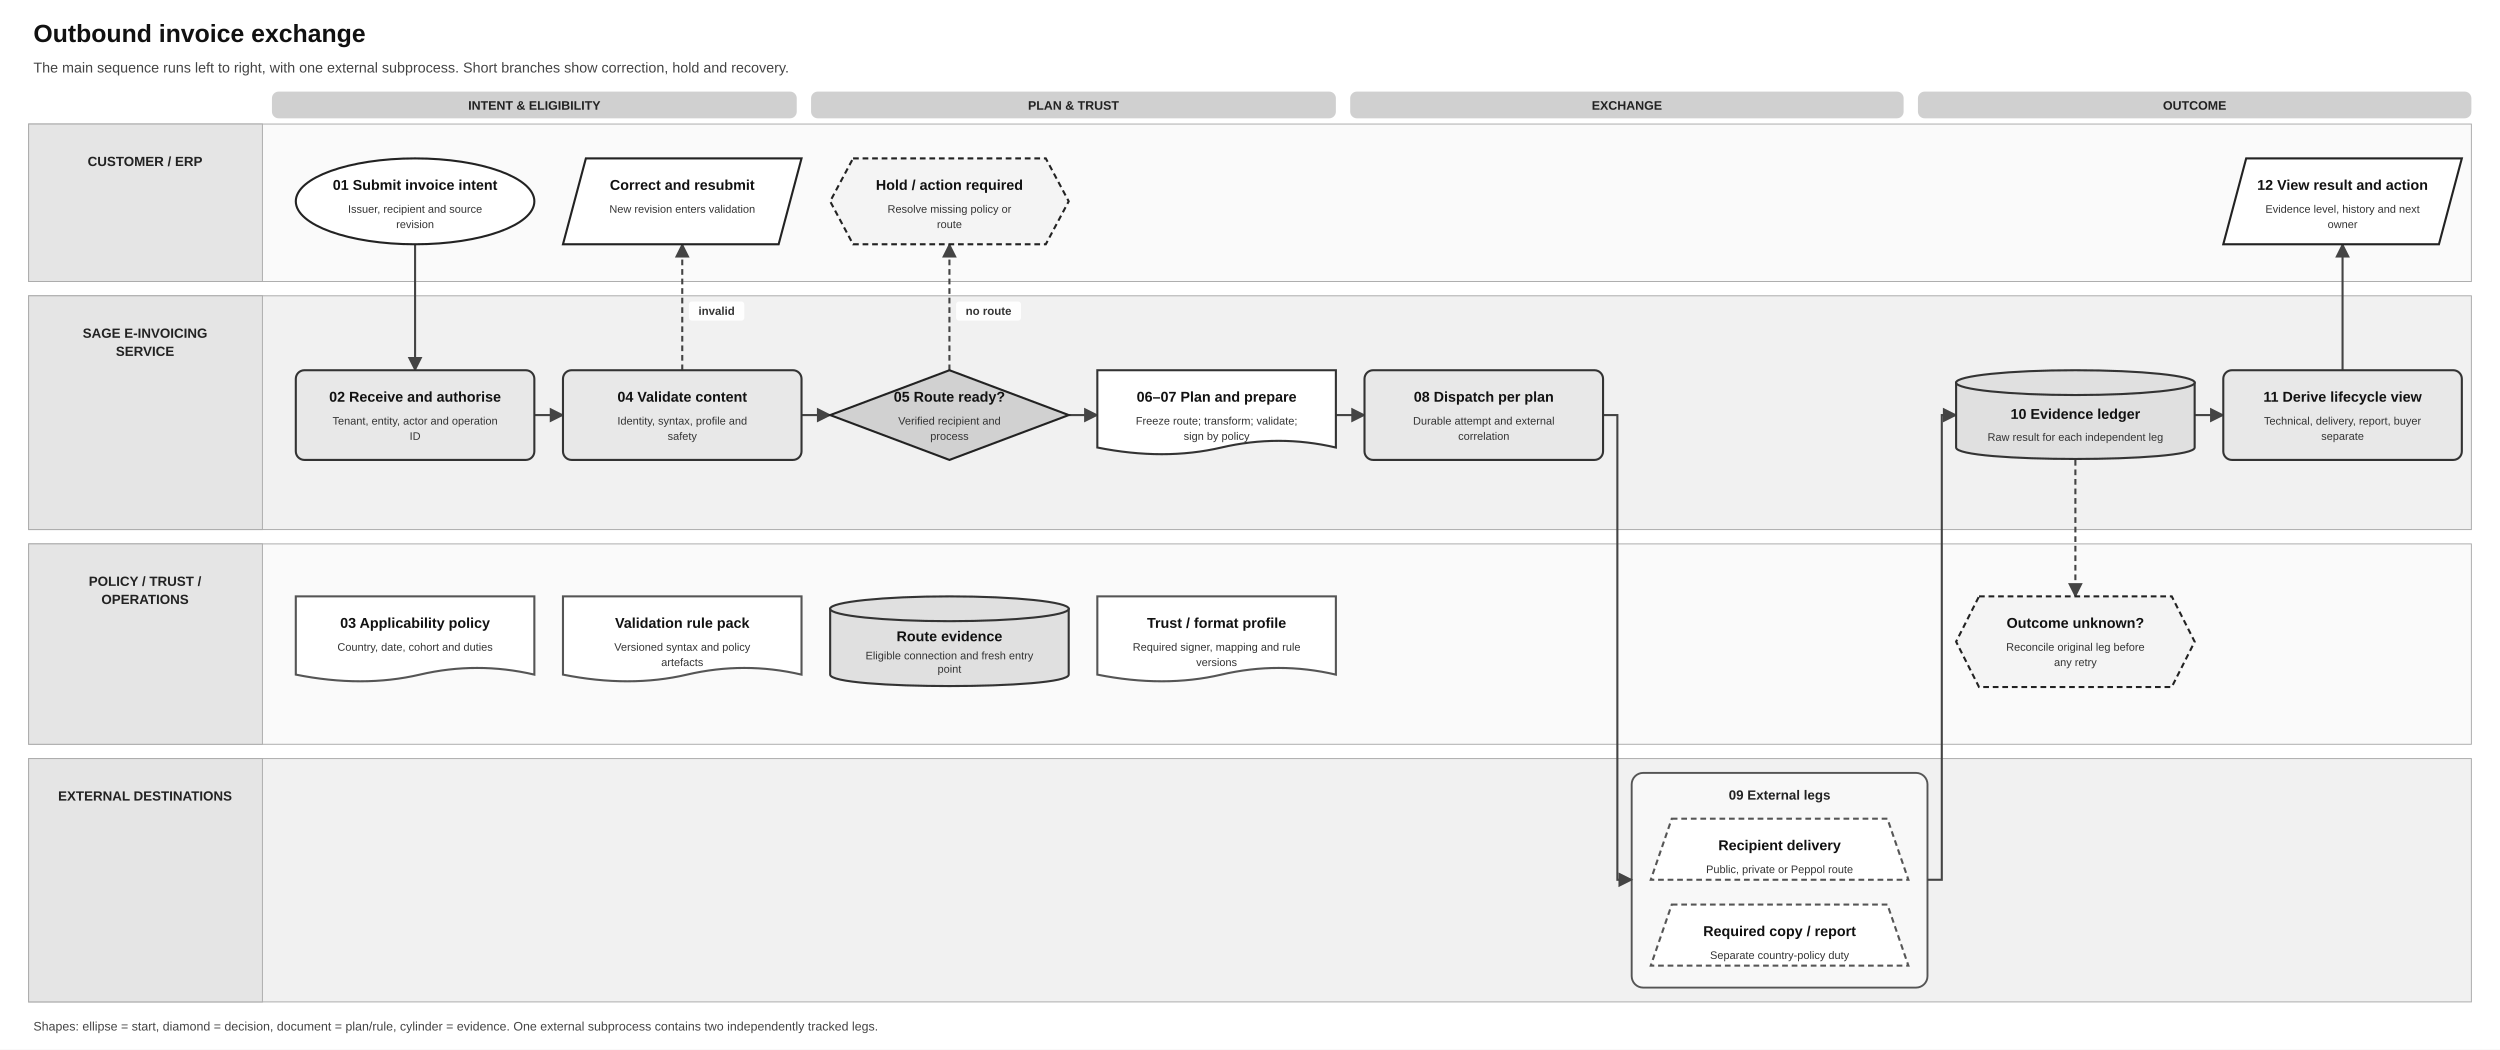
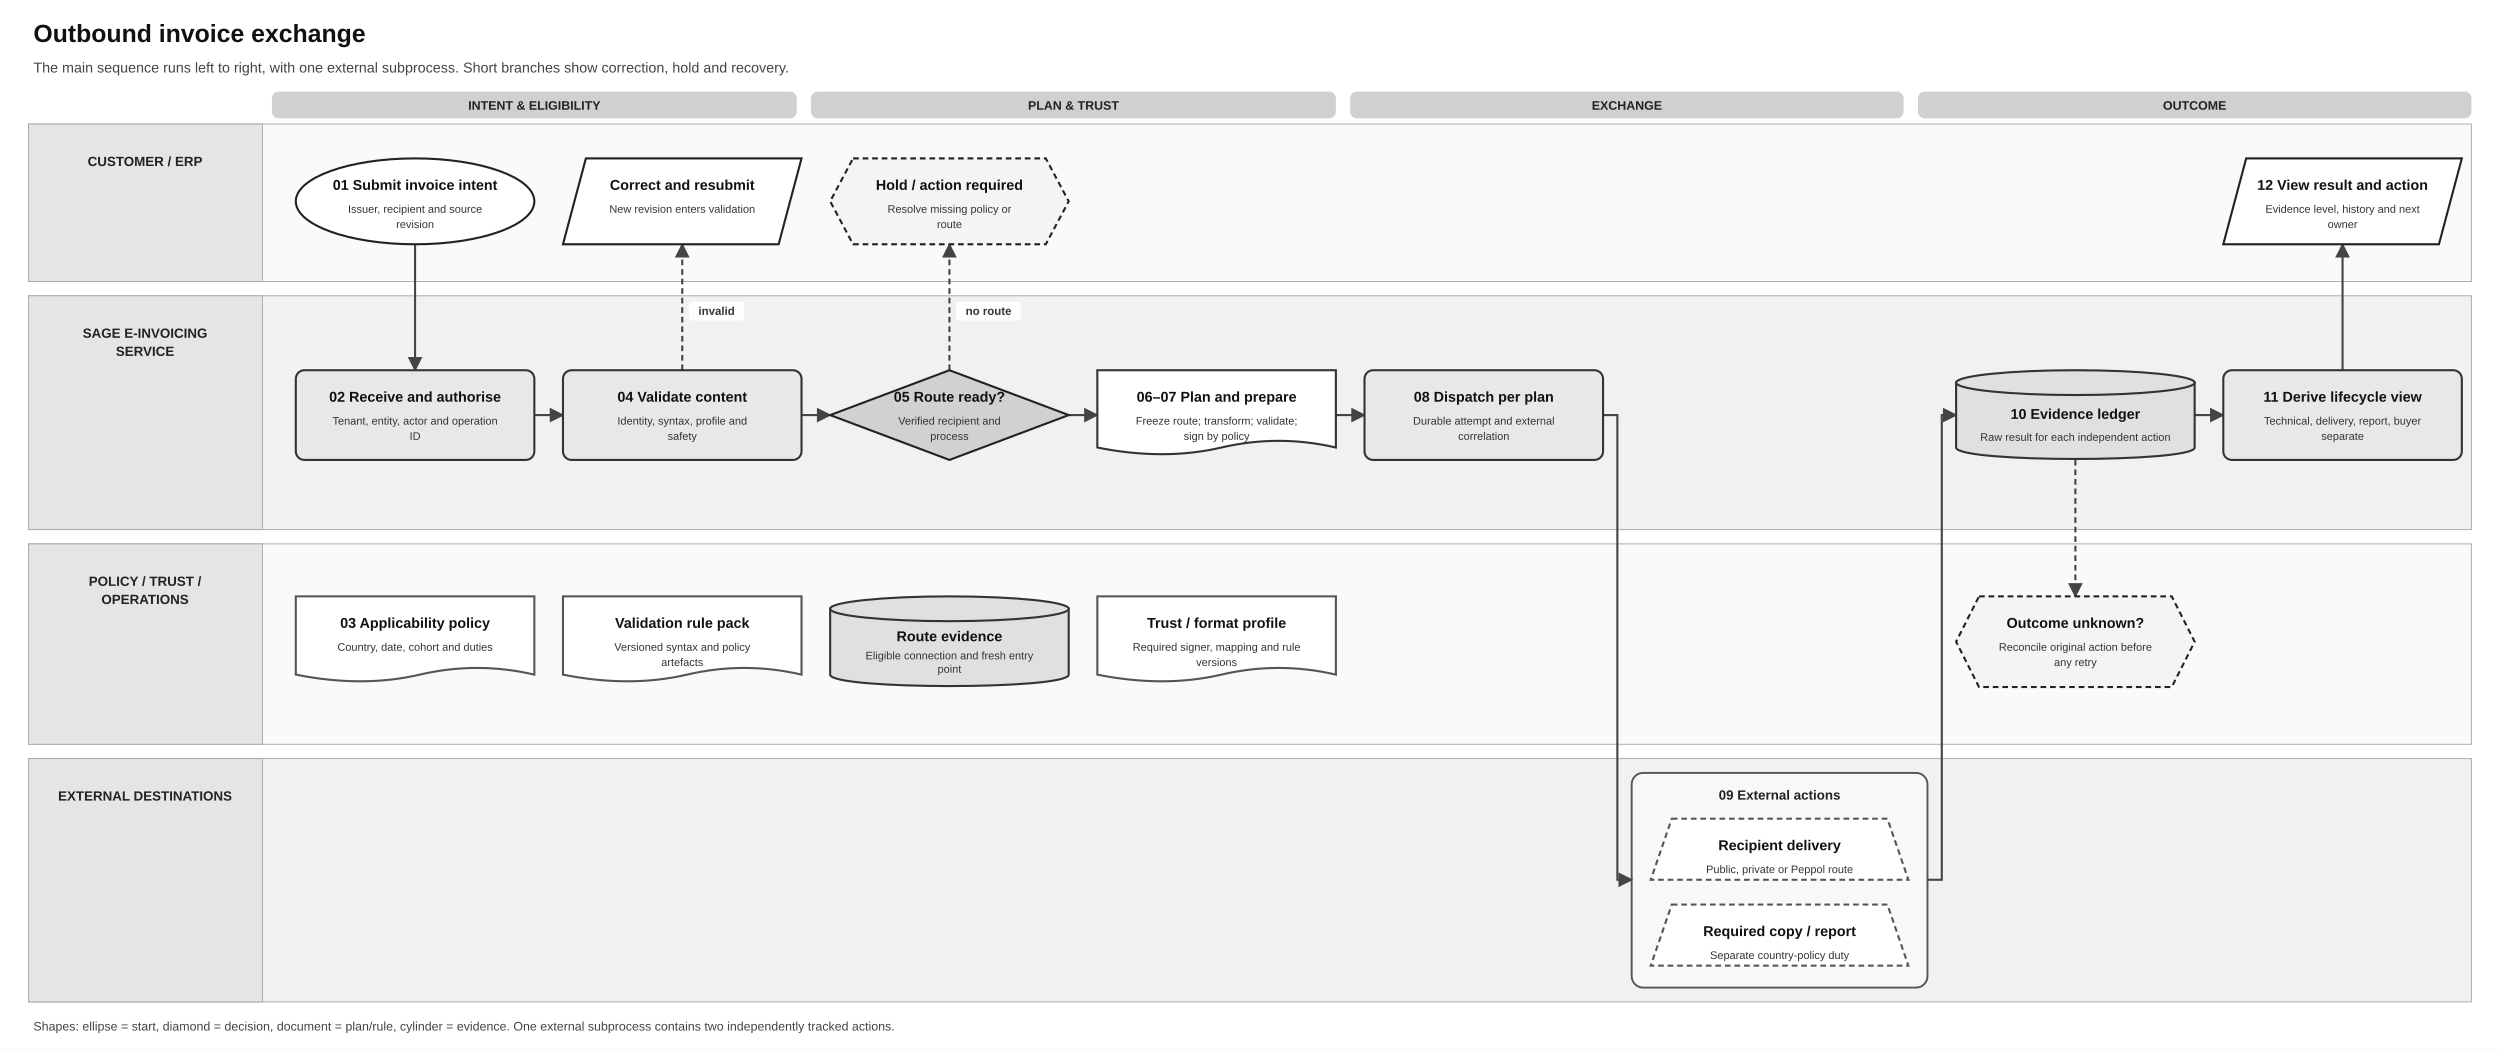
<svg xmlns="http://www.w3.org/2000/svg" viewBox="0 0 2620 1100" role="img" aria-labelledby="t d">
  <defs>
    <marker id="arrow" viewBox="0 0 10 10" refX="9" refY="5" markerWidth="7" markerHeight="7" orient="auto-start-reverse">
      <path d="M0 0 L10 5 L0 10 z" fill="#444" />
    </marker>
  </defs>
  <rect width="2620" height="1100" fill="#fff" />
  <text x="35" y="44" font-family="Arial,sans-serif" font-size="26" font-weight="700" fill="#111">Outbound invoice exchange</text>
  <text x="35" y="76" font-family="Arial,sans-serif" font-size="15" fill="#444">The main sequence runs left to right, with one external subprocess. Short branches show correction, hold and recovery.</text>
  <rect x="30" y="130" width="2560" height="165" fill="#fafafa" stroke="#aaa" />
  <rect x="30" y="130" width="245" height="165" fill="#e5e5e5" stroke="#aaa" />
  <text x="152" y="174" text-anchor="middle" font-family="Arial,sans-serif" font-size="14" font-weight="700" fill="#222">CUSTOMER / ERP</text>
  <rect x="30" y="310" width="2560" height="245" fill="#f1f1f1" stroke="#aaa" />
  <rect x="30" y="310" width="245" height="245" fill="#e5e5e5" stroke="#aaa" />
  <text x="152" y="354" text-anchor="middle" font-family="Arial,sans-serif" font-size="14" font-weight="700" fill="#222">SAGE E-INVOICING</text>
  <text x="152" y="373" text-anchor="middle" font-family="Arial,sans-serif" font-size="14" font-weight="700" fill="#222">SERVICE</text>
  <rect x="30" y="570" width="2560" height="210" fill="#fafafa" stroke="#aaa" />
  <rect x="30" y="570" width="245" height="210" fill="#e5e5e5" stroke="#aaa" />
  <text x="152" y="614" text-anchor="middle" font-family="Arial,sans-serif" font-size="14" font-weight="700" fill="#222">POLICY / TRUST /</text>
  <text x="152" y="633" text-anchor="middle" font-family="Arial,sans-serif" font-size="14" font-weight="700" fill="#222">OPERATIONS</text>
  <rect x="30" y="795" width="2560" height="255" fill="#f1f1f1" stroke="#aaa" />
  <rect x="30" y="795" width="245" height="255" fill="#e5e5e5" stroke="#aaa" />
  <text x="152" y="839" text-anchor="middle" font-family="Arial,sans-serif" font-size="14" font-weight="700" fill="#222">EXTERNAL DESTINATIONS</text>
  <rect x="285" y="96" width="550" height="28" rx="7" fill="#d0d0d0" />
  <text x="560.0" y="115" text-anchor="middle" font-family="Arial,sans-serif" font-size="13" font-weight="700" fill="#222">INTENT &amp; ELIGIBILITY</text>
  <rect x="850" y="96" width="550" height="28" rx="7" fill="#d0d0d0" />
  <text x="1125.0" y="115" text-anchor="middle" font-family="Arial,sans-serif" font-size="13" font-weight="700" fill="#222">PLAN &amp; TRUST</text>
  <rect x="1415" y="96" width="580" height="28" rx="7" fill="#d0d0d0" />
  <text x="1705.0" y="115" text-anchor="middle" font-family="Arial,sans-serif" font-size="13" font-weight="700" fill="#222">EXCHANGE</text>
  <rect x="2010" y="96" width="580" height="28" rx="7" fill="#d0d0d0" />
  <text x="2300.0" y="115" text-anchor="middle" font-family="Arial,sans-serif" font-size="13" font-weight="700" fill="#222">OUTCOME</text>
  <rect x="1710" y="810" width="310" height="225" rx="12" fill="#f8f8f8" stroke="#555" stroke-width="2" />
-   <text x="1865" y="838" text-anchor="middle" font-family="Arial,sans-serif" font-size="14" font-weight="700" fill="#222">09  External legs</text>
+   <text x="1865" y="838" text-anchor="middle" font-family="Arial,sans-serif" font-size="14" font-weight="700" fill="#222">09  External actions</text>
  <path d="M435 256 V388" fill="none" stroke="#444" stroke-width="2.2" marker-end="url(#arrow)" />
  <path d="M560 435 H590" fill="none" stroke="#444" stroke-width="2.2" marker-end="url(#arrow)" />
  <path d="M840 435 H870" fill="none" stroke="#444" stroke-width="2.2" marker-end="url(#arrow)" />
  <path d="M1120 435 H1150" fill="none" stroke="#444" stroke-width="2.2" marker-end="url(#arrow)" />
  <path d="M1400 435 H1430" fill="none" stroke="#444" stroke-width="2.2" marker-end="url(#arrow)" />
  <path d="M715 388 V256" fill="none" stroke="#444" stroke-width="2.2" stroke-dasharray="6 4" marker-end="url(#arrow)" />
  <path d="M995 388 V256" fill="none" stroke="#444" stroke-width="2.2" stroke-dasharray="6 4" marker-end="url(#arrow)" />
  <path d="M1680 435 H1695 V922 H1710" fill="none" stroke="#444" stroke-width="2.2" marker-end="url(#arrow)" />
  <path d="M2020 922 H2035 V435 H2050" fill="none" stroke="#444" stroke-width="2.2" marker-end="url(#arrow)" />
  <path d="M2300 435 H2330" fill="none" stroke="#444" stroke-width="2.2" marker-end="url(#arrow)" />
  <path d="M2175 482 V625" fill="none" stroke="#444" stroke-width="2.2" stroke-dasharray="6 4" marker-end="url(#arrow)" />
  <path d="M2455 388 V256" fill="none" stroke="#444" stroke-width="2.2" marker-end="url(#arrow)" />
  <rect x="722" y="316" width="58" height="20" rx="3" fill="#fff" opacity=".96" />
  <text x="751" y="330" text-anchor="middle" font-family="Arial,sans-serif" font-size="12" font-weight="700" fill="#333">invalid</text>
  <rect x="1002" y="316" width="68" height="20" rx="3" fill="#fff" opacity=".96" />
  <text x="1036" y="330" text-anchor="middle" font-family="Arial,sans-serif" font-size="12" font-weight="700" fill="#333">no route</text>
  <ellipse cx="435.0" cy="211.0" rx="125.0" ry="45.0" fill="#ffffff" stroke="#222222" stroke-width="2.2" />
  <text x="435.0" y="199" text-anchor="middle" font-family="Arial,sans-serif" font-size="15" font-weight="700" fill="#111">01  Submit invoice intent</text>
  <text x="435.0" y="223" text-anchor="middle" font-family="Arial,sans-serif" font-size="11.5" fill="#333">Issuer, recipient and source</text>
  <text x="435.0" y="239" text-anchor="middle" font-family="Arial,sans-serif" font-size="11.5" fill="#333">revision</text>
  <polygon points="614,166 840,166 816,256 590,256" fill="#ffffff" stroke="#222222" stroke-width="2.2" />
  <text x="715.0" y="199" text-anchor="middle" font-family="Arial,sans-serif" font-size="15" font-weight="700" fill="#111">Correct and resubmit</text>
  <text x="715.0" y="223" text-anchor="middle" font-family="Arial,sans-serif" font-size="11.5" fill="#333">New revision enters validation</text>
  <polygon points="894,166 1096,166 1120,211.0 1096,256 894,256 870,211.0" fill="#f4f4f4" stroke="#222222" stroke-width="2.2" stroke-dasharray="6 4" />
  <text x="995.0" y="199" text-anchor="middle" font-family="Arial,sans-serif" font-size="15" font-weight="700" fill="#111">Hold / action required</text>
  <text x="995.0" y="223" text-anchor="middle" font-family="Arial,sans-serif" font-size="11.5" fill="#333">Resolve missing policy or</text>
  <text x="995.0" y="239" text-anchor="middle" font-family="Arial,sans-serif" font-size="11.5" fill="#333">route</text>
  <polygon points="2354,166 2580,166 2556,256 2330,256" fill="#ffffff" stroke="#222222" stroke-width="2.2" />
  <text x="2455.0" y="199" text-anchor="middle" font-family="Arial,sans-serif" font-size="15" font-weight="700" fill="#111">12  View result and action</text>
  <text x="2455.0" y="223" text-anchor="middle" font-family="Arial,sans-serif" font-size="11.5" fill="#333">Evidence level, history and next</text>
  <text x="2455.0" y="239" text-anchor="middle" font-family="Arial,sans-serif" font-size="11.5" fill="#333">owner</text>
  <rect x="310" y="388" width="250" height="94" rx="9" fill="#e8e8e8" stroke="#333333" stroke-width="2.2" />
  <text x="435.0" y="421" text-anchor="middle" font-family="Arial,sans-serif" font-size="15" font-weight="700" fill="#111">02  Receive and authorise</text>
  <text x="435.0" y="445" text-anchor="middle" font-family="Arial,sans-serif" font-size="11.5" fill="#333">Tenant, entity, actor and operation</text>
  <text x="435.0" y="461" text-anchor="middle" font-family="Arial,sans-serif" font-size="11.5" fill="#333">ID</text>
  <rect x="590" y="388" width="250" height="94" rx="9" fill="#e8e8e8" stroke="#333333" stroke-width="2.2" />
  <text x="715.0" y="421" text-anchor="middle" font-family="Arial,sans-serif" font-size="15" font-weight="700" fill="#111">04  Validate content</text>
  <text x="715.0" y="445" text-anchor="middle" font-family="Arial,sans-serif" font-size="11.5" fill="#333">Identity, syntax, profile and</text>
  <text x="715.0" y="461" text-anchor="middle" font-family="Arial,sans-serif" font-size="11.5" fill="#333">safety</text>
  <polygon points="995.0,388 1120,435.0 995.0,482 870,435.0" fill="#d1d1d1" stroke="#222222" stroke-width="2.2" />
  <text x="995.0" y="421" text-anchor="middle" font-family="Arial,sans-serif" font-size="15" font-weight="700" fill="#111">05  Route ready?</text>
  <text x="995.0" y="445" text-anchor="middle" font-family="Arial,sans-serif" font-size="11.5" fill="#333">Verified recipient and</text>
  <text x="995.0" y="461" text-anchor="middle" font-family="Arial,sans-serif" font-size="11.5" fill="#333">process</text>
  <path d="M1150 388 H1400 V469 Q1340 455 1280 469 T1150 469 Z" fill="#ffffff" stroke="#333333" stroke-width="2.2" />
  <text x="1275.0" y="421" text-anchor="middle" font-family="Arial,sans-serif" font-size="15" font-weight="700" fill="#111">06–07  Plan and prepare</text>
  <text x="1275.0" y="445" text-anchor="middle" font-family="Arial,sans-serif" font-size="11.5" fill="#333">Freeze route; transform; validate;</text>
  <text x="1275.0" y="461" text-anchor="middle" font-family="Arial,sans-serif" font-size="11.5" fill="#333">sign by policy</text>
  <rect x="1430" y="388" width="250" height="94" rx="9" fill="#e8e8e8" stroke="#333333" stroke-width="2.2" />
  <text x="1555.0" y="421" text-anchor="middle" font-family="Arial,sans-serif" font-size="15" font-weight="700" fill="#111">08  Dispatch per plan</text>
  <text x="1555.0" y="445" text-anchor="middle" font-family="Arial,sans-serif" font-size="11.5" fill="#333">Durable attempt and external</text>
  <text x="1555.0" y="461" text-anchor="middle" font-family="Arial,sans-serif" font-size="11.5" fill="#333">correlation</text>
  <path d="M2050 401 V469 C2050 485 2300 485 2300 469 V401 Z" fill="#e0e0e0" stroke="#333333" stroke-width="2.2" />
  <ellipse cx="2175.0" cy="401" rx="125.0" ry="13" fill="#e0e0e0" stroke="#333333" stroke-width="2.2" />
  <text x="2175.0" y="439" text-anchor="middle" font-family="Arial,sans-serif" font-size="15" font-weight="700" fill="#111">10  Evidence ledger</text>
-   <text x="2175.0" y="462" text-anchor="middle" font-family="Arial,sans-serif" font-size="11.5" fill="#333">Raw result for each independent leg</text>
+   <text x="2175.0" y="462" text-anchor="middle" font-family="Arial,sans-serif" font-size="11.5" fill="#333">Raw result for each independent action</text>
  <rect x="2330" y="388" width="250" height="94" rx="9" fill="#e8e8e8" stroke="#333333" stroke-width="2.2" />
  <text x="2455.0" y="421" text-anchor="middle" font-family="Arial,sans-serif" font-size="15" font-weight="700" fill="#111">11  Derive lifecycle view</text>
  <text x="2455.0" y="445" text-anchor="middle" font-family="Arial,sans-serif" font-size="11.5" fill="#333">Technical, delivery, report, buyer</text>
  <text x="2455.0" y="461" text-anchor="middle" font-family="Arial,sans-serif" font-size="11.5" fill="#333">separate</text>
  <path d="M310 625 H560 V707 Q500 693 440 707 T310 707 Z" fill="#ffffff" stroke="#555555" stroke-width="2.2" />
  <text x="435.0" y="658" text-anchor="middle" font-family="Arial,sans-serif" font-size="15" font-weight="700" fill="#111">03  Applicability policy</text>
  <text x="435.0" y="682" text-anchor="middle" font-family="Arial,sans-serif" font-size="11.5" fill="#333">Country, date, cohort and duties</text>
  <path d="M590 625 H840 V707 Q780 693 720 707 T590 707 Z" fill="#ffffff" stroke="#555555" stroke-width="2.2" />
  <text x="715.0" y="658" text-anchor="middle" font-family="Arial,sans-serif" font-size="15" font-weight="700" fill="#111">Validation rule pack</text>
  <text x="715.0" y="682" text-anchor="middle" font-family="Arial,sans-serif" font-size="11.5" fill="#333">Versioned syntax and policy</text>
  <text x="715.0" y="698" text-anchor="middle" font-family="Arial,sans-serif" font-size="11.5" fill="#333">artefacts</text>
  <path d="M870 638 V707 C870 723 1120 723 1120 707 V638 Z" fill="#e0e0e0" stroke="#333333" stroke-width="2.2" />
  <ellipse cx="995.0" cy="638" rx="125.0" ry="13" fill="#e0e0e0" stroke="#333333" stroke-width="2.2" />
  <text x="995.0" y="672" text-anchor="middle" font-family="Arial,sans-serif" font-size="15" font-weight="700" fill="#111">Route evidence</text>
  <text x="995.0" y="691" text-anchor="middle" font-family="Arial,sans-serif" font-size="11.5" fill="#333">Eligible connection and fresh entry</text>
  <text x="995.0" y="705" text-anchor="middle" font-family="Arial,sans-serif" font-size="11.5" fill="#333">point</text>
  <path d="M1150 625 H1400 V707 Q1340 693 1280 707 T1150 707 Z" fill="#ffffff" stroke="#555555" stroke-width="2.2" />
  <text x="1275.0" y="658" text-anchor="middle" font-family="Arial,sans-serif" font-size="15" font-weight="700" fill="#111">Trust / format profile</text>
  <text x="1275.0" y="682" text-anchor="middle" font-family="Arial,sans-serif" font-size="11.5" fill="#333">Required signer, mapping and rule</text>
  <text x="1275.0" y="698" text-anchor="middle" font-family="Arial,sans-serif" font-size="11.5" fill="#333">versions</text>
  <polygon points="2074,625 2276,625 2300,672.5 2276,720 2074,720 2050,672.5" fill="#f4f4f4" stroke="#222222" stroke-width="2.2" stroke-dasharray="6 4" />
  <text x="2175.0" y="658" text-anchor="middle" font-family="Arial,sans-serif" font-size="15" font-weight="700" fill="#111">Outcome unknown?</text>
-   <text x="2175.0" y="682" text-anchor="middle" font-family="Arial,sans-serif" font-size="11.5" fill="#333">Reconcile original leg before</text>
+   <text x="2175.0" y="682" text-anchor="middle" font-family="Arial,sans-serif" font-size="11.5" fill="#333">Reconcile original action before</text>
  <text x="2175.0" y="698" text-anchor="middle" font-family="Arial,sans-serif" font-size="11.5" fill="#333">any retry</text>
  <polygon points="1752,858 1978,858 2000,922 1730,922" fill="#ffffff" stroke="#555555" stroke-width="2.2" stroke-dasharray="6 4" />
  <text x="1865.0" y="891" text-anchor="middle" font-family="Arial,sans-serif" font-size="15" font-weight="700" fill="#111">Recipient delivery</text>
  <text x="1865.0" y="915" text-anchor="middle" font-family="Arial,sans-serif" font-size="11.5" fill="#333">Public, private or Peppol route</text>
  <polygon points="1752,948 1978,948 2000,1012 1730,1012" fill="#ffffff" stroke="#555555" stroke-width="2.2" stroke-dasharray="6 4" />
  <text x="1865.0" y="981" text-anchor="middle" font-family="Arial,sans-serif" font-size="15" font-weight="700" fill="#111">Required copy / report</text>
  <text x="1865.0" y="1005" text-anchor="middle" font-family="Arial,sans-serif" font-size="11.5" fill="#333">Separate country-policy duty</text>
-   <text x="35" y="1080" font-family="Arial,sans-serif" font-size="13" fill="#444">Shapes: ellipse = start, diamond = decision, document = plan/rule, cylinder = evidence. One external subprocess contains two independently tracked legs.</text>
+   <text x="35" y="1080" font-family="Arial,sans-serif" font-size="13" fill="#444">Shapes: ellipse = start, diamond = decision, document = plan/rule, cylinder = evidence. One external subprocess contains two independently tracked actions.</text>
</svg>
